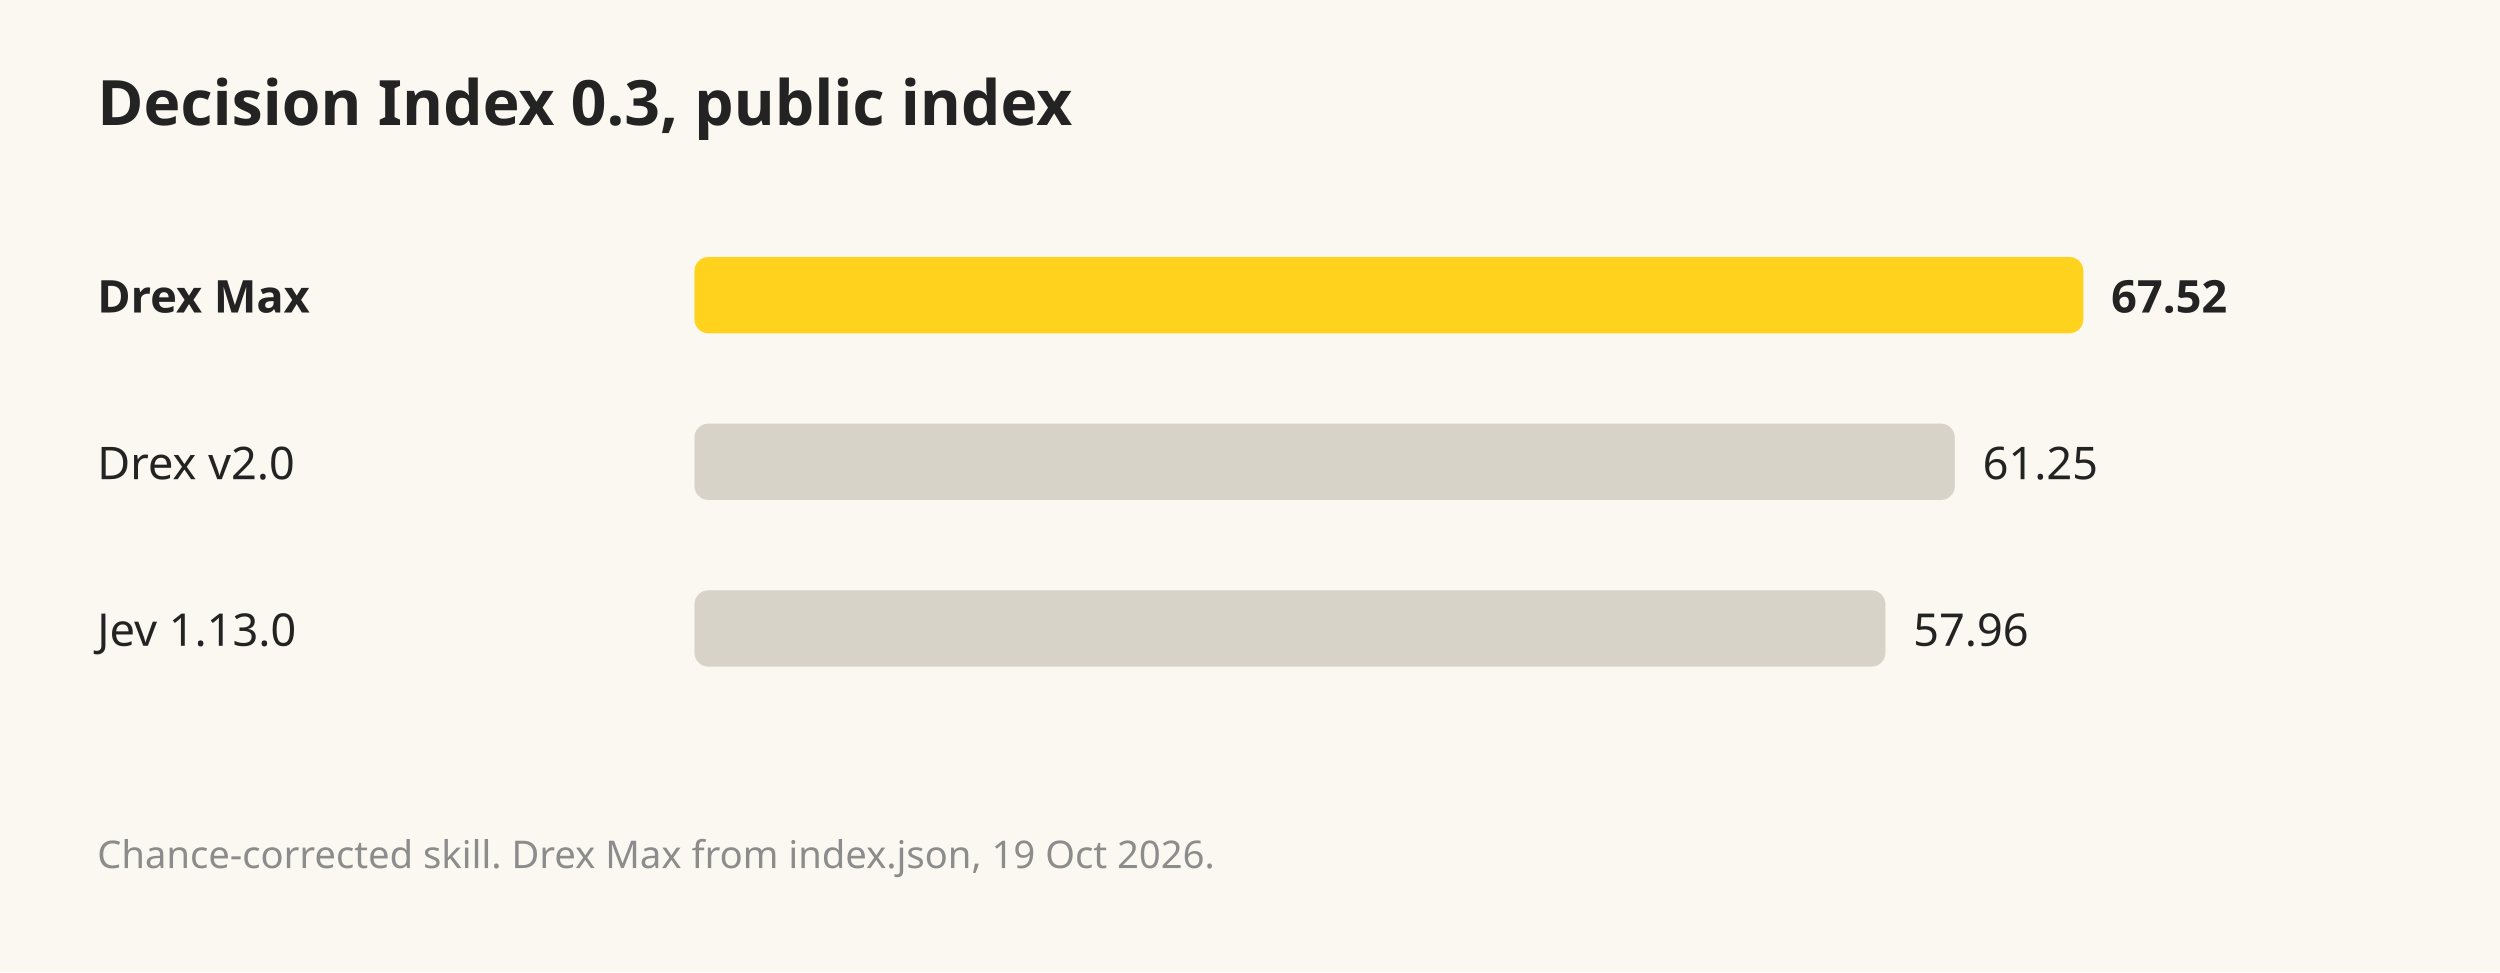
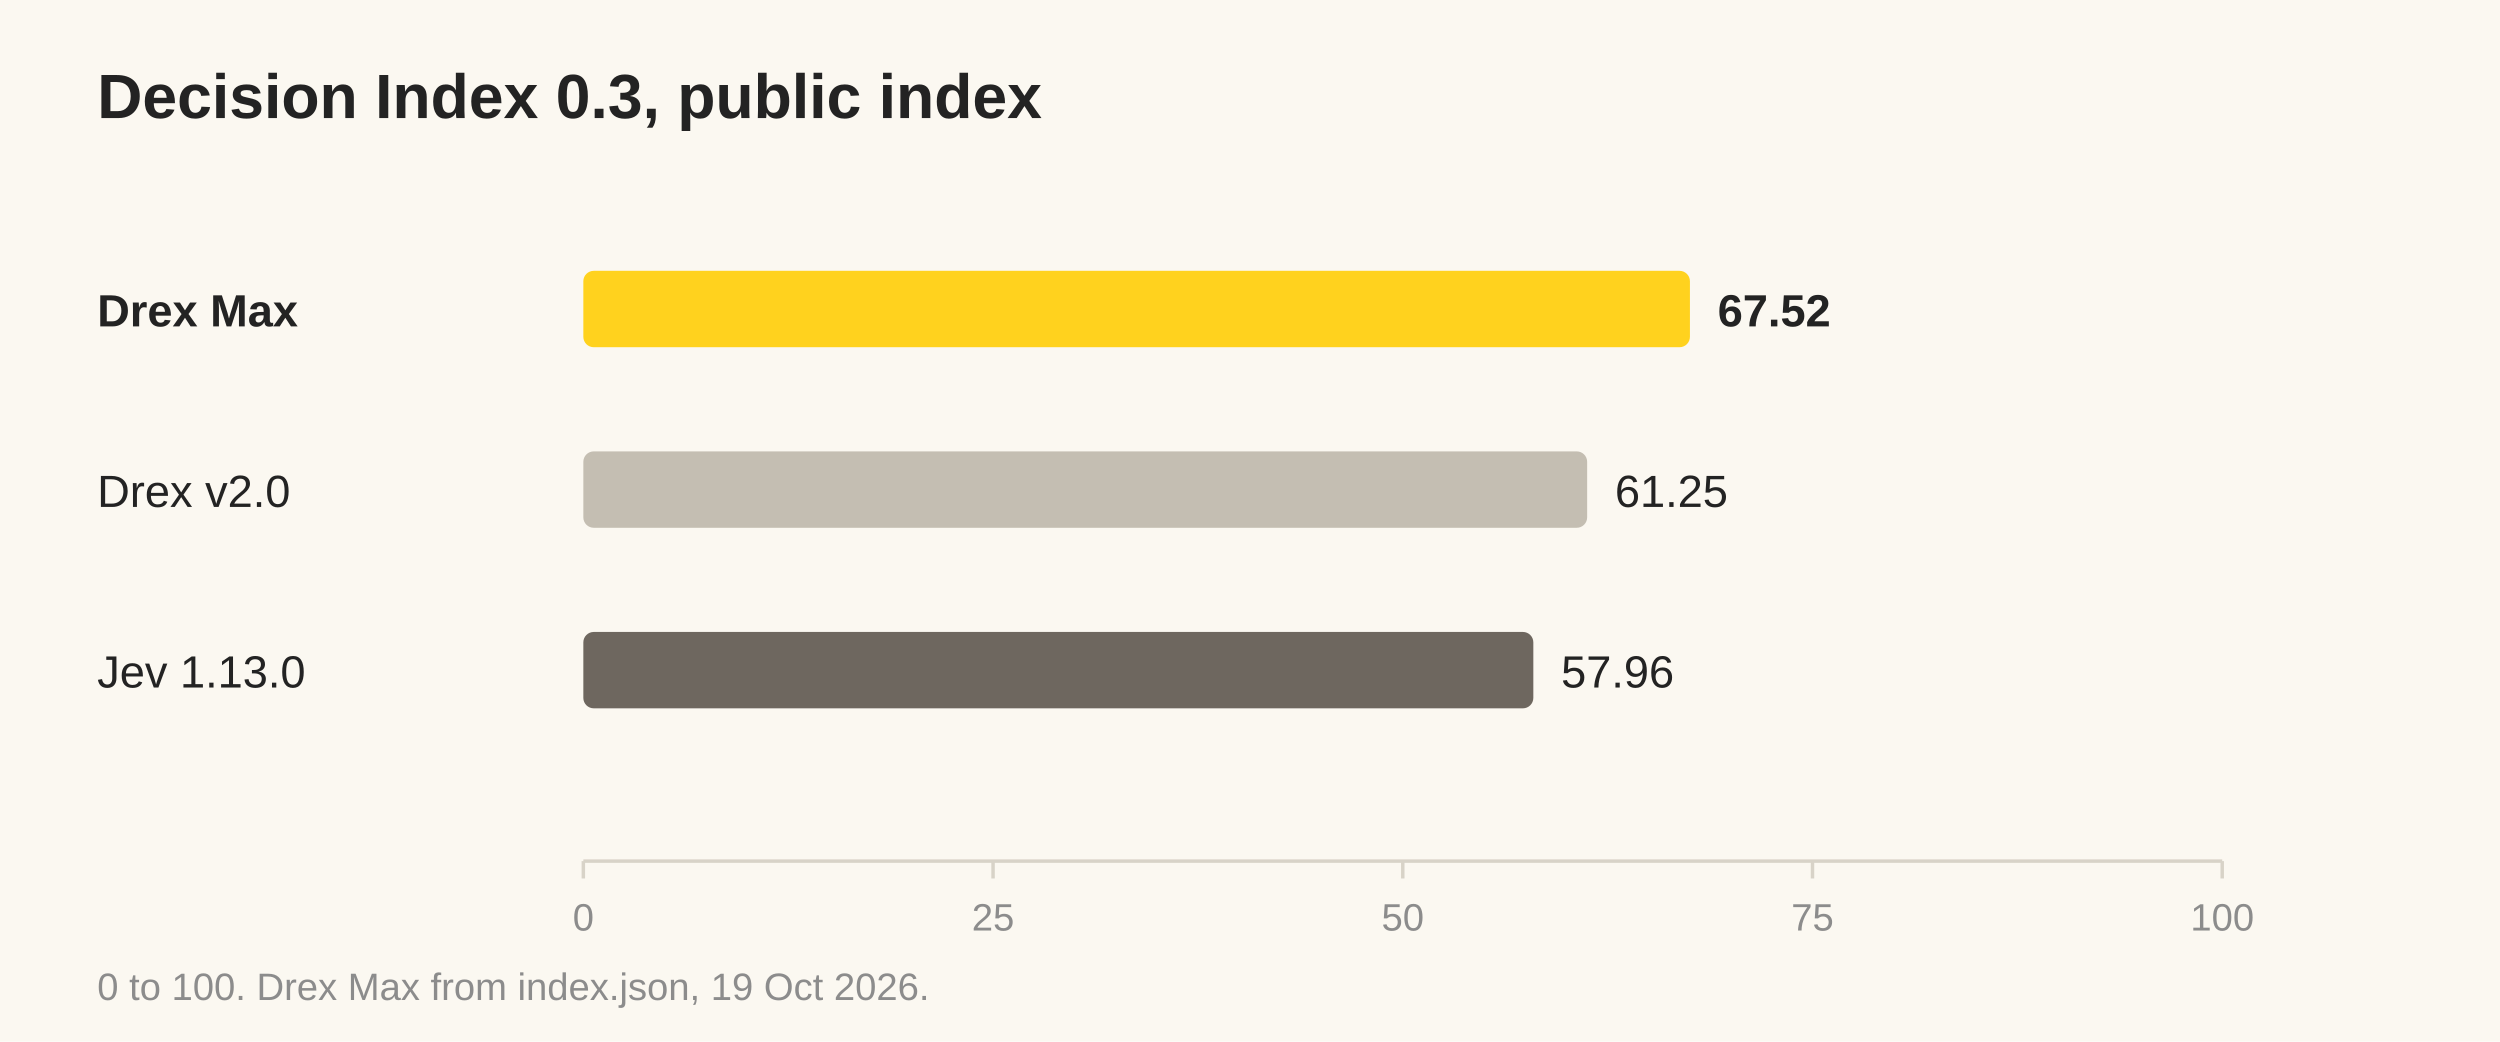
- <svg xmlns="http://www.w3.org/2000/svg" width="720" height="280" viewBox="0 0 720 280">
-   <rect width="720" height="280" fill="#FBF8F1" />
-   <text x="28" y="36" font-family="ui-sans-serif,system-ui" font-size="18" font-weight="700" fill="#232323">Decision Index 0.3, public index</text>
-   <g font-family="ui-sans-serif,system-ui" font-size="13" fill="#232323">
-     <text x="28" y="90" font-weight="700">Drex Max</text>
-     <rect x="200" y="74" width="400" height="22" rx="4" fill="#FFD21E" />
-     <text x="608" y="90" font-weight="700">67.52</text>
-     <text x="28" y="138">Drex v2.0</text>
-     <rect x="200" y="122" width="363" height="22" rx="4" fill="#D8D3C8" />
-     <text x="571" y="138">61.25</text>
-     <text x="28" y="186">Jev 1.13.0</text>
-     <rect x="200" y="170" width="343" height="22" rx="4" fill="#D8D3C8" />
-     <text x="551" y="186">57.96</text>
-   </g>
-   <text x="28" y="250" font-family="ui-sans-serif,system-ui" font-size="11" fill="#8C8C8C">Chance-corrected skill. Drex Max from index.json, 19 Oct 2026.</text>
+ <svg xmlns="http://www.w3.org/2000/svg" width="720" height="300" viewBox="0 0 720 300">
+   <rect width="720" height="300" fill="#FBF8F1" />
+   <text x="28.0" y="34.0" font-family="Arial,sans-serif" font-size="18" font-weight="700" fill="#232323">Decision Index 0.3, public index</text>
+   <text x="28.0" y="94.0" font-family="Arial,sans-serif" font-size="13" font-weight="700" fill="#232323">Drex Max</text>
+   <rect x="168" y="78" width="318.7" height="22" rx="3" fill="#FFD21E" />
+   <text x="494.7" y="94.0" font-family="Arial,sans-serif" font-size="13" font-weight="700" fill="#232323">67.52</text>
+   <text x="28.0" y="146.0" font-family="Arial,sans-serif" font-size="13" fill="#232323">Drex v2.0</text>
+   <rect x="168" y="130" width="289.1" height="22" rx="3" fill="#C4BEB2" />
+   <text x="465.1" y="146.0" font-family="Arial,sans-serif" font-size="13" fill="#232323">61.25</text>
+   <text x="28.0" y="198.0" font-family="Arial,sans-serif" font-size="13" fill="#232323">Jev 1.13.0</text>
+   <rect x="168" y="182" width="273.6" height="22" rx="3" fill="#6E675F" />
+   <text x="449.6" y="198.0" font-family="Arial,sans-serif" font-size="13" fill="#232323">57.96</text>
+   <line x1="168" y1="248" x2="640" y2="248" stroke="#D8D3C8" />
+   <line x1="168.0" y1="248" x2="168.0" y2="253" stroke="#D8D3C8" />
+   <text x="168.0" y="268.0" font-family="Arial,sans-serif" font-size="11" fill="#8C8C8C" text-anchor="middle">0</text>
+   <line x1="286.0" y1="248" x2="286.0" y2="253" stroke="#D8D3C8" />
+   <text x="286.0" y="268.0" font-family="Arial,sans-serif" font-size="11" fill="#8C8C8C" text-anchor="middle">25</text>
+   <line x1="404.0" y1="248" x2="404.0" y2="253" stroke="#D8D3C8" />
+   <text x="404.0" y="268.0" font-family="Arial,sans-serif" font-size="11" fill="#8C8C8C" text-anchor="middle">50</text>
+   <line x1="522.0" y1="248" x2="522.0" y2="253" stroke="#D8D3C8" />
+   <text x="522.0" y="268.0" font-family="Arial,sans-serif" font-size="11" fill="#8C8C8C" text-anchor="middle">75</text>
+   <line x1="640.0" y1="248" x2="640.0" y2="253" stroke="#D8D3C8" />
+   <text x="640.0" y="268.0" font-family="Arial,sans-serif" font-size="11" fill="#8C8C8C" text-anchor="middle">100</text>
+   <text x="28.0" y="288.0" font-family="Arial,sans-serif" font-size="11" fill="#8C8C8C">0 to 100. Drex Max from index.json, 19 Oct 2026.</text>
</svg>
